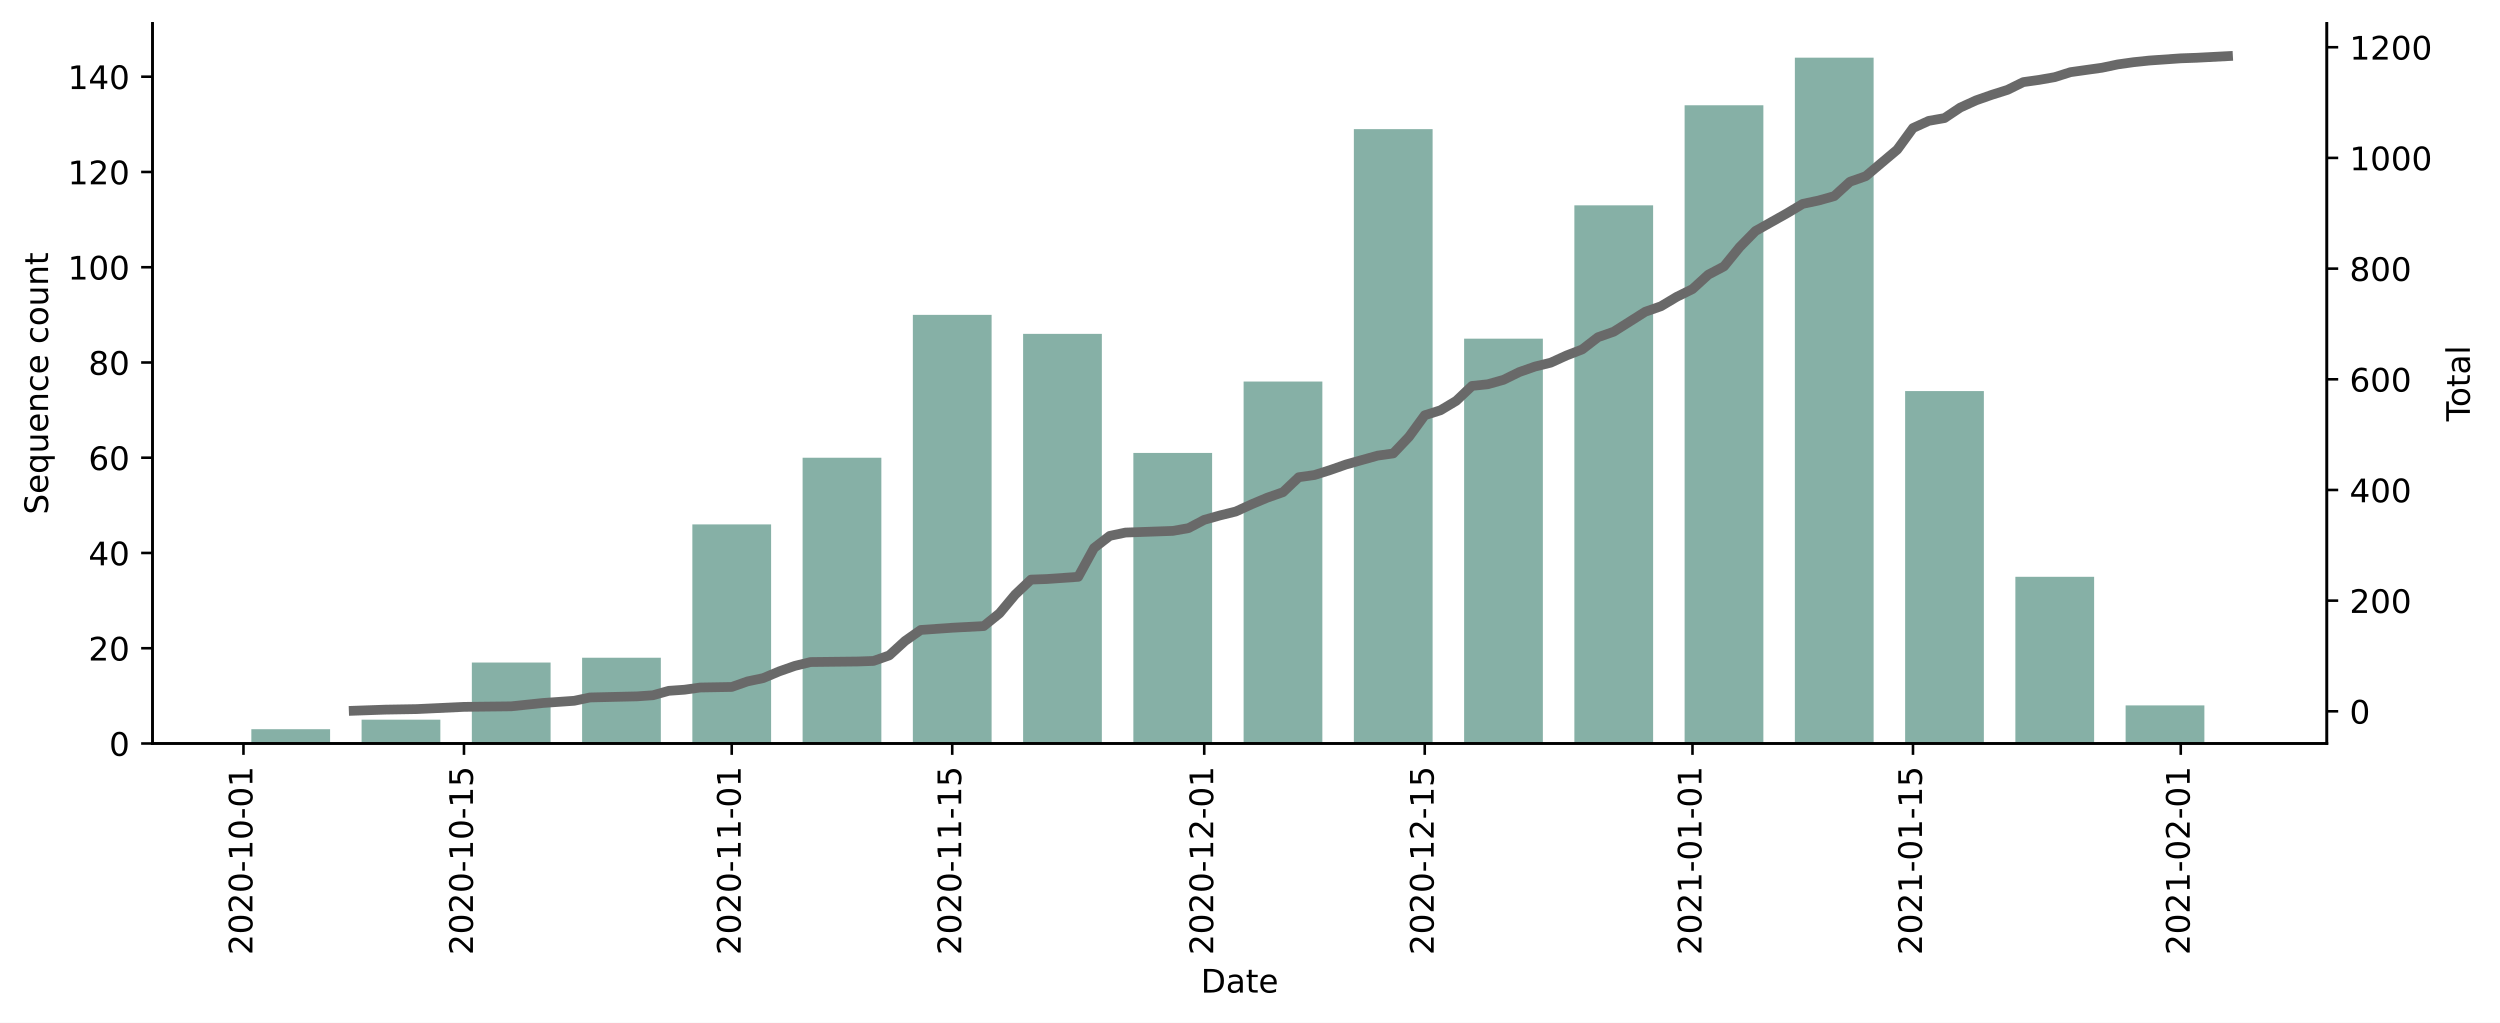
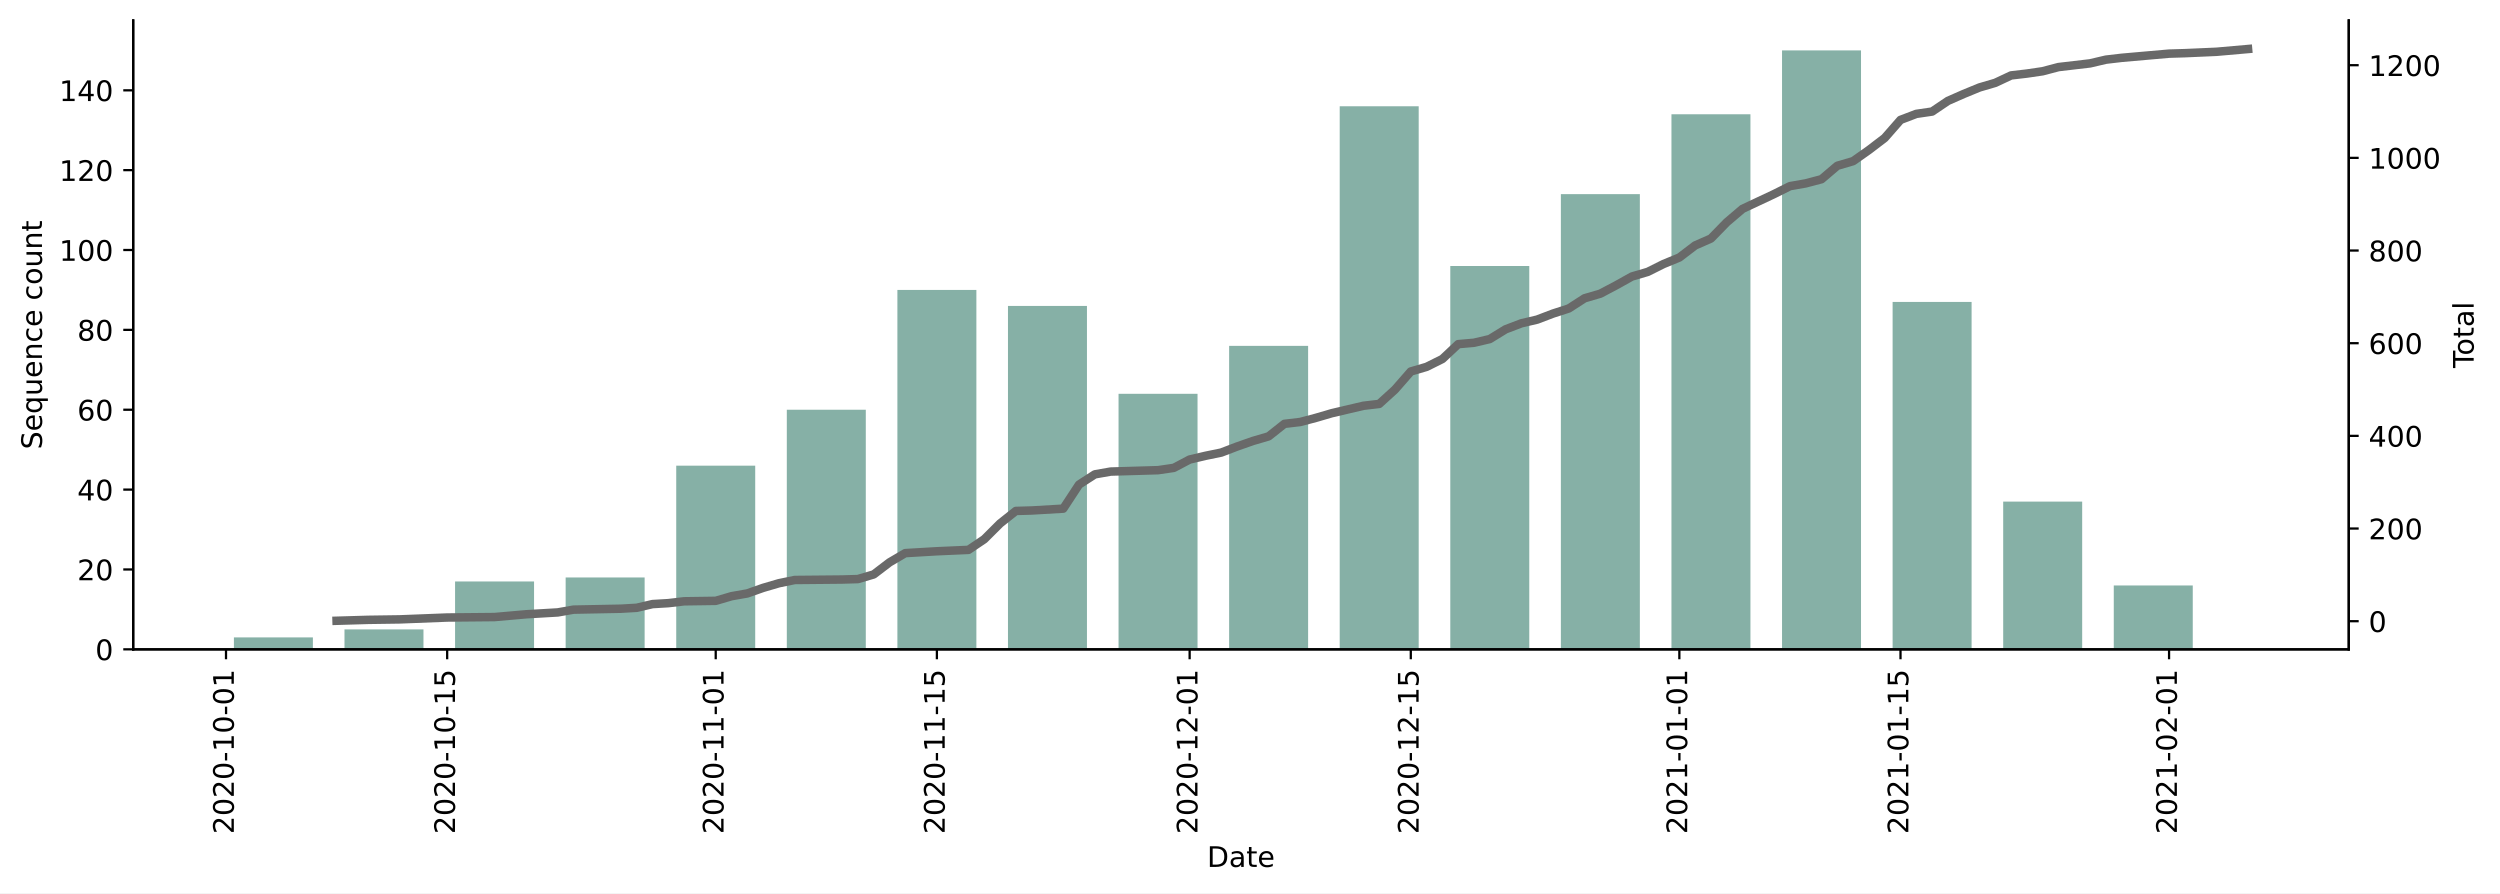
- <svg xmlns="http://www.w3.org/2000/svg" xmlns:xlink="http://www.w3.org/1999/xlink" height="314.954pt" version="1.1" viewBox="0 0 769.894 314.954" width="769.894pt">
+ <svg xmlns="http://www.w3.org/2000/svg" xmlns:xlink="http://www.w3.org/1999/xlink" height="314.954pt" version="1.1" viewBox="0 0 881.494 314.954" width="881.494pt">
  <defs>
    <style type="text/css">*{stroke-linecap:butt;stroke-linejoin:round;}</style>
  </defs>
  <g id="figure_1">
    <g id="patch_1">
-       <path d="M 0 314.954  L 769.894 314.954  L 769.894 0  L 0 0  z " style="fill:#ffffff;" />
+       <path d="M 0 314.954  L 881.494 314.954  L 881.494 0  L 0 0  z " style="fill:#ffffff;" />
    </g>
    <g id="axes_1">
      <g id="patch_2">
-         <path d="M 46.966 228.96  L 716.566 228.96  L 716.566 7.2  L 46.966 7.2  z " style="fill:#ffffff;" />
+         <path d="M 46.966 228.96  L 828.166 228.96  L 828.166 7.2  L 46.966 7.2  z " style="fill:#ffffff;" />
      </g>
      <g id="patch_3">
-         <path clip-path="url(#pab6509d84f)" d="M 77.402 228.96  L 101.654 228.96  L 101.654 224.56  L 77.402 224.56  z " style="fill:#86b0a6;" />
+         <path clip-path="url(#pa53feeaa2d)" d="M 82.475 228.96  L 110.325 228.96  L 110.325 224.736  L 82.475 224.736  z " style="fill:#86b0a6;" />
      </g>
      <g id="patch_4">
-         <path clip-path="url(#pab6509d84f)" d="M 111.355 228.96  L 135.607 228.96  L 135.607 221.627  L 111.355 221.627  z " style="fill:#86b0a6;" />
+         <path clip-path="url(#pa53feeaa2d)" d="M 121.465 228.96  L 149.315 228.96  L 149.315 221.92  L 121.465 221.92  z " style="fill:#86b0a6;" />
      </g>
      <g id="patch_5">
-         <path clip-path="url(#pab6509d84f)" d="M 145.308 228.96  L 169.56 228.96  L 169.56 204.027  L 145.308 204.027  z " style="fill:#86b0a6;" />
+         <path clip-path="url(#pa53feeaa2d)" d="M 160.455 228.96  L 188.306 228.96  L 188.306 205.024  L 160.455 205.024  z " style="fill:#86b0a6;" />
      </g>
      <g id="patch_6">
-         <path clip-path="url(#pab6509d84f)" d="M 179.261 228.96  L 203.513 228.96  L 203.513 202.56  L 179.261 202.56  z " style="fill:#86b0a6;" />
+         <path clip-path="url(#pa53feeaa2d)" d="M 199.446 228.96  L 227.296 228.96  L 227.296 203.616  L 199.446 203.616  z " style="fill:#86b0a6;" />
      </g>
      <g id="patch_7">
-         <path clip-path="url(#pab6509d84f)" d="M 213.214 228.96  L 237.466 228.96  L 237.466 161.493  L 213.214 161.493  z " style="fill:#86b0a6;" />
+         <path clip-path="url(#pa53feeaa2d)" d="M 238.436 228.96  L 266.286 228.96  L 266.286 164.192  L 238.436 164.192  z " style="fill:#86b0a6;" />
      </g>
      <g id="patch_8">
-         <path clip-path="url(#pab6509d84f)" d="M 247.167 228.96  L 271.419 228.96  L 271.419 140.96  L 247.167 140.96  z " style="fill:#86b0a6;" />
+         <path clip-path="url(#pa53feeaa2d)" d="M 277.427 228.96  L 305.277 228.96  L 305.277 144.48  L 277.427 144.48  z " style="fill:#86b0a6;" />
      </g>
      <g id="patch_9">
-         <path clip-path="url(#pab6509d84f)" d="M 281.119 228.96  L 305.372 228.96  L 305.372 96.96  L 281.119 96.96  z " style="fill:#86b0a6;" />
+         <path clip-path="url(#pa53feeaa2d)" d="M 316.417 228.96  L 344.267 228.96  L 344.267 102.24  L 316.417 102.24  z " style="fill:#86b0a6;" />
      </g>
      <g id="patch_10">
-         <path clip-path="url(#pab6509d84f)" d="M 315.072 228.96  L 339.324 228.96  L 339.324 102.827  L 315.072 102.827  z " style="fill:#86b0a6;" />
+         <path clip-path="url(#pa53feeaa2d)" d="M 355.407 228.96  L 383.258 228.96  L 383.258 107.872  L 355.407 107.872  z " style="fill:#86b0a6;" />
      </g>
      <g id="patch_11">
-         <path clip-path="url(#pab6509d84f)" d="M 349.025 228.96  L 373.277 228.96  L 373.277 139.493  L 349.025 139.493  z " style="fill:#86b0a6;" />
+         <path clip-path="url(#pa53feeaa2d)" d="M 394.398 228.96  L 422.248 228.96  L 422.248 138.848  L 394.398 138.848  z " style="fill:#86b0a6;" />
      </g>
      <g id="patch_12">
-         <path clip-path="url(#pab6509d84f)" d="M 382.978 228.96  L 407.23 228.96  L 407.23 117.493  L 382.978 117.493  z " style="fill:#86b0a6;" />
+         <path clip-path="url(#pa53feeaa2d)" d="M 433.388 228.96  L 461.238 228.96  L 461.238 121.952  L 433.388 121.952  z " style="fill:#86b0a6;" />
      </g>
      <g id="patch_13">
-         <path clip-path="url(#pab6509d84f)" d="M 416.931 228.96  L 441.183 228.96  L 441.183 39.76  L 416.931 39.76  z " style="fill:#86b0a6;" />
+         <path clip-path="url(#pa53feeaa2d)" d="M 472.378 228.96  L 500.229 228.96  L 500.229 37.472  L 472.378 37.472  z " style="fill:#86b0a6;" />
      </g>
      <g id="patch_14">
-         <path clip-path="url(#pab6509d84f)" d="M 450.884 228.96  L 475.136 228.96  L 475.136 104.293  L 450.884 104.293  z " style="fill:#86b0a6;" />
+         <path clip-path="url(#pa53feeaa2d)" d="M 511.369 228.96  L 539.219 228.96  L 539.219 93.792  L 511.369 93.792  z " style="fill:#86b0a6;" />
      </g>
      <g id="patch_15">
-         <path clip-path="url(#pab6509d84f)" d="M 484.837 228.96  L 509.089 228.96  L 509.089 63.227  L 484.837 63.227  z " style="fill:#86b0a6;" />
+         <path clip-path="url(#pa53feeaa2d)" d="M 550.359 228.96  L 578.209 228.96  L 578.209 68.448  L 550.359 68.448  z " style="fill:#86b0a6;" />
      </g>
      <g id="patch_16">
-         <path clip-path="url(#pab6509d84f)" d="M 518.79 228.96  L 543.042 228.96  L 543.042 32.427  L 518.79 32.427  z " style="fill:#86b0a6;" />
+         <path clip-path="url(#pa53feeaa2d)" d="M 589.35 228.96  L 617.2 228.96  L 617.2 40.288  L 589.35 40.288  z " style="fill:#86b0a6;" />
      </g>
      <g id="patch_17">
-         <path clip-path="url(#pab6509d84f)" d="M 552.743 228.96  L 576.995 228.96  L 576.995 17.76  L 552.743 17.76  z " style="fill:#86b0a6;" />
+         <path clip-path="url(#pa53feeaa2d)" d="M 628.34 228.96  L 656.19 228.96  L 656.19 17.76  L 628.34 17.76  z " style="fill:#86b0a6;" />
      </g>
      <g id="patch_18">
-         <path clip-path="url(#pab6509d84f)" d="M 586.696 228.96  L 610.948 228.96  L 610.948 120.427  L 586.696 120.427  z " style="fill:#86b0a6;" />
+         <path clip-path="url(#pa53feeaa2d)" d="M 667.33 228.96  L 695.181 228.96  L 695.181 106.464  L 667.33 106.464  z " style="fill:#86b0a6;" />
      </g>
      <g id="patch_19">
-         <path clip-path="url(#pab6509d84f)" d="M 620.649 228.96  L 644.901 228.96  L 644.901 177.627  L 620.649 177.627  z " style="fill:#86b0a6;" />
+         <path clip-path="url(#pa53feeaa2d)" d="M 706.321 228.96  L 734.171 228.96  L 734.171 176.864  L 706.321 176.864  z " style="fill:#86b0a6;" />
      </g>
      <g id="patch_20">
-         <path clip-path="url(#pab6509d84f)" d="M 654.602 228.96  L 678.854 228.96  L 678.854 217.227  L 654.602 217.227  z " style="fill:#86b0a6;" />
+         <path clip-path="url(#pa53feeaa2d)" d="M 745.311 228.96  L 773.161 228.96  L 773.161 206.432  L 745.311 206.432  z " style="fill:#86b0a6;" />
      </g>
      <g id="matplotlib.axis_1">
        <g id="xtick_1">
          <g id="line2d_1">
            <defs>
-               <path d="M 0 0  L 0 3.5  " id="mcac3e76695" style="stroke:#000000;stroke-width:0.8;" />
+               <path d="M 0 0  L 0 3.5  " id="m541856e613" style="stroke:#000000;stroke-width:0.8;" />
            </defs>
            <g>
-               <use style="stroke:#000000;stroke-width:0.8;" x="74.977" xlink:href="#mcac3e76695" y="228.96" />
+               <use style="stroke:#000000;stroke-width:0.8;" x="79.69" xlink:href="#m541856e613" y="228.96" />
            </g>
          </g>
          <g id="text_1">
-             <g transform="translate(77.73615 294.0756)rotate(-90)scale(0.1 -0.1)">
+             <g transform="translate(82.44906 294.0756)rotate(-90)scale(0.1 -0.1)">
              <defs>
                <path d="M 19.188 8.297  L 53.609 8.297  L 53.609 0  L 7.328 0  L 7.328 8.297  Q 12.938 14.109 22.625 23.891  Q 32.328 33.688 34.812 36.531  Q 39.547 41.844 41.422 45.531  Q 43.312 49.219 43.312 52.781  Q 43.312 58.594 39.234 62.25  Q 35.156 65.922 28.609 65.922  Q 23.969 65.922 18.812 64.312  Q 13.672 62.703 7.812 59.422  L 7.812 69.391  Q 13.766 71.781 18.938 73  Q 24.125 74.219 28.422 74.219  Q 39.75 74.219 46.484 68.547  Q 53.219 62.891 53.219 53.422  Q 53.219 48.922 51.531 44.891  Q 49.859 40.875 45.406 35.406  Q 44.188 33.984 37.641 27.219  Q 31.109 20.453 19.188 8.297  z " id="DejaVuSans-50" />
                <path d="M 31.781 66.406  Q 24.172 66.406 20.328 58.906  Q 16.5 51.422 16.5 36.375  Q 16.5 21.391 20.328 13.891  Q 24.172 6.391 31.781 6.391  Q 39.453 6.391 43.281 13.891  Q 47.125 21.391 47.125 36.375  Q 47.125 51.422 43.281 58.906  Q 39.453 66.406 31.781 66.406  z M 31.781 74.219  Q 44.047 74.219 50.516 64.516  Q 56.984 54.828 56.984 36.375  Q 56.984 17.969 50.516 8.266  Q 44.047 -1.422 31.781 -1.422  Q 19.531 -1.422 13.062 8.266  Q 6.594 17.969 6.594 36.375  Q 6.594 54.828 13.062 64.516  Q 19.531 74.219 31.781 74.219  z " id="DejaVuSans-48" />
                <path d="M 4.891 31.391  L 31.203 31.391  L 31.203 23.391  L 4.891 23.391  z " id="DejaVuSans-45" />
                <path d="M 12.406 8.297  L 28.516 8.297  L 28.516 63.922  L 10.984 60.406  L 10.984 69.391  L 28.422 72.906  L 38.281 72.906  L 38.281 8.297  L 54.391 8.297  L 54.391 0  L 12.406 0  z " id="DejaVuSans-49" />
              </defs>
              <use xlink:href="#DejaVuSans-50" />
              <use x="63.623" xlink:href="#DejaVuSans-48" />
              <use x="127.246" xlink:href="#DejaVuSans-50" />
              <use x="190.869" xlink:href="#DejaVuSans-48" />
              <use x="254.492" xlink:href="#DejaVuSans-45" />
              <use x="290.576" xlink:href="#DejaVuSans-49" />
              <use x="354.199" xlink:href="#DejaVuSans-48" />
              <use x="417.822" xlink:href="#DejaVuSans-45" />
              <use x="453.906" xlink:href="#DejaVuSans-48" />
              <use x="517.529" xlink:href="#DejaVuSans-49" />
            </g>
          </g>
        </g>
        <g id="xtick_2">
          <g id="line2d_2">
            <g>
-               <use style="stroke:#000000;stroke-width:0.8;" x="142.883" xlink:href="#mcac3e76695" y="228.96" />
+               <use style="stroke:#000000;stroke-width:0.8;" x="157.67" xlink:href="#m541856e613" y="228.96" />
            </g>
          </g>
          <g id="text_2">
-             <g transform="translate(145.642 294.0756)rotate(-90)scale(0.1 -0.1)">
+             <g transform="translate(160.4298 294.0756)rotate(-90)scale(0.1 -0.1)">
              <defs>
                <path d="M 10.797 72.906  L 49.516 72.906  L 49.516 64.594  L 19.828 64.594  L 19.828 46.734  Q 21.969 47.469 24.109 47.828  Q 26.266 48.188 28.422 48.188  Q 40.625 48.188 47.75 41.5  Q 54.891 34.812 54.891 23.391  Q 54.891 11.625 47.562 5.094  Q 40.234 -1.422 26.906 -1.422  Q 22.312 -1.422 17.547 -0.641  Q 12.797 0.141 7.719 1.703  L 7.719 11.625  Q 12.109 9.234 16.797 8.062  Q 21.484 6.891 26.703 6.891  Q 35.156 6.891 40.078 11.328  Q 45.016 15.766 45.016 23.391  Q 45.016 31 40.078 35.438  Q 35.156 39.891 26.703 39.891  Q 22.75 39.891 18.812 39.016  Q 14.891 38.141 10.797 36.281  z " id="DejaVuSans-53" />
              </defs>
              <use xlink:href="#DejaVuSans-50" />
              <use x="63.623" xlink:href="#DejaVuSans-48" />
              <use x="127.246" xlink:href="#DejaVuSans-50" />
              <use x="190.869" xlink:href="#DejaVuSans-48" />
              <use x="254.492" xlink:href="#DejaVuSans-45" />
              <use x="290.576" xlink:href="#DejaVuSans-49" />
              <use x="354.199" xlink:href="#DejaVuSans-48" />
              <use x="417.822" xlink:href="#DejaVuSans-45" />
              <use x="453.906" xlink:href="#DejaVuSans-49" />
              <use x="517.529" xlink:href="#DejaVuSans-53" />
            </g>
          </g>
        </g>
        <g id="xtick_3">
          <g id="line2d_3">
            <g>
-               <use style="stroke:#000000;stroke-width:0.8;" x="225.34" xlink:href="#mcac3e76695" y="228.96" />
+               <use style="stroke:#000000;stroke-width:0.8;" x="252.361" xlink:href="#m541856e613" y="228.96" />
            </g>
          </g>
          <g id="text_3">
-             <g transform="translate(228.0991 294.0756)rotate(-90)scale(0.1 -0.1)">
+             <g transform="translate(255.1207 294.0756)rotate(-90)scale(0.1 -0.1)">
              <use xlink:href="#DejaVuSans-50" />
              <use x="63.623" xlink:href="#DejaVuSans-48" />
              <use x="127.246" xlink:href="#DejaVuSans-50" />
              <use x="190.869" xlink:href="#DejaVuSans-48" />
              <use x="254.492" xlink:href="#DejaVuSans-45" />
              <use x="290.576" xlink:href="#DejaVuSans-49" />
              <use x="354.199" xlink:href="#DejaVuSans-49" />
              <use x="417.822" xlink:href="#DejaVuSans-45" />
              <use x="453.906" xlink:href="#DejaVuSans-48" />
              <use x="517.529" xlink:href="#DejaVuSans-49" />
            </g>
          </g>
        </g>
        <g id="xtick_4">
          <g id="line2d_4">
            <g>
-               <use style="stroke:#000000;stroke-width:0.8;" x="293.246" xlink:href="#mcac3e76695" y="228.96" />
+               <use style="stroke:#000000;stroke-width:0.8;" x="330.342" xlink:href="#m541856e613" y="228.96" />
            </g>
          </g>
          <g id="text_4">
-             <g transform="translate(296.0049 294.0756)rotate(-90)scale(0.1 -0.1)">
+             <g transform="translate(333.1015 294.0756)rotate(-90)scale(0.1 -0.1)">
              <use xlink:href="#DejaVuSans-50" />
              <use x="63.623" xlink:href="#DejaVuSans-48" />
              <use x="127.246" xlink:href="#DejaVuSans-50" />
              <use x="190.869" xlink:href="#DejaVuSans-48" />
              <use x="254.492" xlink:href="#DejaVuSans-45" />
              <use x="290.576" xlink:href="#DejaVuSans-49" />
              <use x="354.199" xlink:href="#DejaVuSans-49" />
              <use x="417.822" xlink:href="#DejaVuSans-45" />
              <use x="453.906" xlink:href="#DejaVuSans-49" />
              <use x="517.529" xlink:href="#DejaVuSans-53" />
            </g>
          </g>
        </g>
        <g id="xtick_5">
          <g id="line2d_5">
            <g>
-               <use style="stroke:#000000;stroke-width:0.8;" x="370.852" xlink:href="#mcac3e76695" y="228.96" />
+               <use style="stroke:#000000;stroke-width:0.8;" x="419.463" xlink:href="#m541856e613" y="228.96" />
            </g>
          </g>
          <g id="text_5">
-             <g transform="translate(373.6116 294.0756)rotate(-90)scale(0.1 -0.1)">
+             <g transform="translate(422.2223 294.0756)rotate(-90)scale(0.1 -0.1)">
              <use xlink:href="#DejaVuSans-50" />
              <use x="63.623" xlink:href="#DejaVuSans-48" />
              <use x="127.246" xlink:href="#DejaVuSans-50" />
              <use x="190.869" xlink:href="#DejaVuSans-48" />
              <use x="254.492" xlink:href="#DejaVuSans-45" />
              <use x="290.576" xlink:href="#DejaVuSans-49" />
              <use x="354.199" xlink:href="#DejaVuSans-50" />
              <use x="417.822" xlink:href="#DejaVuSans-45" />
              <use x="453.906" xlink:href="#DejaVuSans-48" />
              <use x="517.529" xlink:href="#DejaVuSans-49" />
            </g>
          </g>
        </g>
        <g id="xtick_6">
          <g id="line2d_6">
            <g>
-               <use style="stroke:#000000;stroke-width:0.8;" x="438.758" xlink:href="#mcac3e76695" y="228.96" />
+               <use style="stroke:#000000;stroke-width:0.8;" x="497.444" xlink:href="#m541856e613" y="228.96" />
            </g>
          </g>
          <g id="text_6">
-             <g transform="translate(441.5174 294.0756)rotate(-90)scale(0.1 -0.1)">
+             <g transform="translate(500.2031 294.0756)rotate(-90)scale(0.1 -0.1)">
              <use xlink:href="#DejaVuSans-50" />
              <use x="63.623" xlink:href="#DejaVuSans-48" />
              <use x="127.246" xlink:href="#DejaVuSans-50" />
              <use x="190.869" xlink:href="#DejaVuSans-48" />
              <use x="254.492" xlink:href="#DejaVuSans-45" />
              <use x="290.576" xlink:href="#DejaVuSans-49" />
              <use x="354.199" xlink:href="#DejaVuSans-50" />
              <use x="417.822" xlink:href="#DejaVuSans-45" />
              <use x="453.906" xlink:href="#DejaVuSans-49" />
              <use x="517.529" xlink:href="#DejaVuSans-53" />
            </g>
          </g>
        </g>
        <g id="xtick_7">
          <g id="line2d_7">
            <g>
-               <use style="stroke:#000000;stroke-width:0.8;" x="521.215" xlink:href="#mcac3e76695" y="228.96" />
+               <use style="stroke:#000000;stroke-width:0.8;" x="592.135" xlink:href="#m541856e613" y="228.96" />
            </g>
          </g>
          <g id="text_7">
-             <g transform="translate(523.9745 294.0756)rotate(-90)scale(0.1 -0.1)">
+             <g transform="translate(594.894 294.0756)rotate(-90)scale(0.1 -0.1)">
              <use xlink:href="#DejaVuSans-50" />
              <use x="63.623" xlink:href="#DejaVuSans-48" />
              <use x="127.246" xlink:href="#DejaVuSans-50" />
              <use x="190.869" xlink:href="#DejaVuSans-49" />
              <use x="254.492" xlink:href="#DejaVuSans-45" />
              <use x="290.576" xlink:href="#DejaVuSans-48" />
              <use x="354.199" xlink:href="#DejaVuSans-49" />
              <use x="417.822" xlink:href="#DejaVuSans-45" />
              <use x="453.906" xlink:href="#DejaVuSans-48" />
              <use x="517.529" xlink:href="#DejaVuSans-49" />
            </g>
          </g>
        </g>
        <g id="xtick_8">
          <g id="line2d_8">
            <g>
-               <use style="stroke:#000000;stroke-width:0.8;" x="589.121" xlink:href="#mcac3e76695" y="228.96" />
+               <use style="stroke:#000000;stroke-width:0.8;" x="670.115" xlink:href="#m541856e613" y="228.96" />
            </g>
          </g>
          <g id="text_8">
-             <g transform="translate(591.8803 294.0756)rotate(-90)scale(0.1 -0.1)">
+             <g transform="translate(672.8747 294.0756)rotate(-90)scale(0.1 -0.1)">
              <use xlink:href="#DejaVuSans-50" />
              <use x="63.623" xlink:href="#DejaVuSans-48" />
              <use x="127.246" xlink:href="#DejaVuSans-50" />
              <use x="190.869" xlink:href="#DejaVuSans-49" />
              <use x="254.492" xlink:href="#DejaVuSans-45" />
              <use x="290.576" xlink:href="#DejaVuSans-48" />
              <use x="354.199" xlink:href="#DejaVuSans-49" />
              <use x="417.822" xlink:href="#DejaVuSans-45" />
              <use x="453.906" xlink:href="#DejaVuSans-49" />
              <use x="517.529" xlink:href="#DejaVuSans-53" />
            </g>
          </g>
        </g>
        <g id="xtick_9">
          <g id="line2d_9">
            <g>
-               <use style="stroke:#000000;stroke-width:0.8;" x="671.578" xlink:href="#mcac3e76695" y="228.96" />
+               <use style="stroke:#000000;stroke-width:0.8;" x="764.806" xlink:href="#m541856e613" y="228.96" />
            </g>
          </g>
          <g id="text_9">
-             <g transform="translate(674.3374 294.0756)rotate(-90)scale(0.1 -0.1)">
+             <g transform="translate(767.5656 294.0756)rotate(-90)scale(0.1 -0.1)">
              <use xlink:href="#DejaVuSans-50" />
              <use x="63.623" xlink:href="#DejaVuSans-48" />
              <use x="127.246" xlink:href="#DejaVuSans-50" />
              <use x="190.869" xlink:href="#DejaVuSans-49" />
              <use x="254.492" xlink:href="#DejaVuSans-45" />
              <use x="290.576" xlink:href="#DejaVuSans-48" />
              <use x="354.199" xlink:href="#DejaVuSans-50" />
              <use x="417.822" xlink:href="#DejaVuSans-45" />
              <use x="453.906" xlink:href="#DejaVuSans-48" />
              <use x="517.529" xlink:href="#DejaVuSans-49" />
            </g>
          </g>
        </g>
        <g id="text_10">
-           <g transform="translate(369.8148 305.6741)scale(0.1 -0.1)">
+           <g transform="translate(425.6148 305.6741)scale(0.1 -0.1)">
            <defs>
              <path d="M 19.672 64.797  L 19.672 8.109  L 31.594 8.109  Q 46.688 8.109 53.688 14.938  Q 60.688 21.781 60.688 36.531  Q 60.688 51.172 53.688 57.984  Q 46.688 64.797 31.594 64.797  z M 9.812 72.906  L 30.078 72.906  Q 51.266 72.906 61.172 64.094  Q 71.094 55.281 71.094 36.531  Q 71.094 17.672 61.125 8.828  Q 51.172 0 30.078 0  L 9.812 0  z " id="DejaVuSans-68" />
              <path d="M 34.281 27.484  Q 23.391 27.484 19.188 25  Q 14.984 22.516 14.984 16.5  Q 14.984 11.719 18.141 8.906  Q 21.297 6.109 26.703 6.109  Q 34.188 6.109 38.703 11.406  Q 43.219 16.703 43.219 25.484  L 43.219 27.484  z M 52.203 31.203  L 52.203 0  L 43.219 0  L 43.219 8.297  Q 40.141 3.328 35.547 0.953  Q 30.953 -1.422 24.312 -1.422  Q 15.922 -1.422 10.953 3.297  Q 6 8.016 6 15.922  Q 6 25.141 12.172 29.828  Q 18.359 34.516 30.609 34.516  L 43.219 34.516  L 43.219 35.406  Q 43.219 41.609 39.141 45  Q 35.062 48.391 27.688 48.391  Q 23 48.391 18.547 47.266  Q 14.109 46.141 10.016 43.891  L 10.016 52.203  Q 14.938 54.109 19.578 55.047  Q 24.219 56 28.609 56  Q 40.484 56 46.344 49.844  Q 52.203 43.703 52.203 31.203  z " id="DejaVuSans-97" />
              <path d="M 18.312 70.219  L 18.312 54.688  L 36.812 54.688  L 36.812 47.703  L 18.312 47.703  L 18.312 18.016  Q 18.312 11.328 20.141 9.422  Q 21.969 7.516 27.594 7.516  L 36.812 7.516  L 36.812 0  L 27.594 0  Q 17.188 0 13.234 3.875  Q 9.281 7.766 9.281 18.016  L 9.281 47.703  L 2.688 47.703  L 2.688 54.688  L 9.281 54.688  L 9.281 70.219  z " id="DejaVuSans-116" />
              <path d="M 56.203 29.594  L 56.203 25.203  L 14.891 25.203  Q 15.484 15.922 20.484 11.062  Q 25.484 6.203 34.422 6.203  Q 39.594 6.203 44.453 7.469  Q 49.312 8.734 54.109 11.281  L 54.109 2.781  Q 49.266 0.734 44.188 -0.344  Q 39.109 -1.422 33.891 -1.422  Q 20.797 -1.422 13.156 6.188  Q 5.516 13.812 5.516 26.812  Q 5.516 40.234 12.766 48.109  Q 20.016 56 32.328 56  Q 43.359 56 49.781 48.891  Q 56.203 41.797 56.203 29.594  z M 47.219 32.234  Q 47.125 39.594 43.094 43.984  Q 39.062 48.391 32.422 48.391  Q 24.906 48.391 20.391 44.141  Q 15.875 39.891 15.188 32.172  z " id="DejaVuSans-101" />
            </defs>
            <use xlink:href="#DejaVuSans-68" />
            <use x="77.002" xlink:href="#DejaVuSans-97" />
            <use x="138.281" xlink:href="#DejaVuSans-116" />
            <use x="177.49" xlink:href="#DejaVuSans-101" />
          </g>
        </g>
      </g>
      <g id="matplotlib.axis_2">
        <g id="ytick_1">
          <g id="line2d_10">
            <defs>
-               <path d="M 0 0  L -3.5 0  " id="md849b531fd" style="stroke:#000000;stroke-width:0.8;" />
+               <path d="M 0 0  L -3.5 0  " id="mb22a512acc" style="stroke:#000000;stroke-width:0.8;" />
            </defs>
            <g>
-               <use style="stroke:#000000;stroke-width:0.8;" x="46.966" xlink:href="#md849b531fd" y="228.96" />
+               <use style="stroke:#000000;stroke-width:0.8;" x="46.966" xlink:href="#mb22a512acc" y="228.96" />
            </g>
          </g>
          <g id="text_11">
            <g transform="translate(33.60312 232.7592)scale(0.1 -0.1)">
              <use xlink:href="#DejaVuSans-48" />
            </g>
          </g>
        </g>
        <g id="ytick_2">
          <g id="line2d_11">
            <g>
-               <use style="stroke:#000000;stroke-width:0.8;" x="46.966" xlink:href="#md849b531fd" y="199.627" />
+               <use style="stroke:#000000;stroke-width:0.8;" x="46.966" xlink:href="#mb22a512acc" y="200.8" />
            </g>
          </g>
          <g id="text_12">
-             <g transform="translate(27.24063 203.4259)scale(0.1 -0.1)">
+             <g transform="translate(27.24063 204.5992)scale(0.1 -0.1)">
              <use xlink:href="#DejaVuSans-50" />
              <use x="63.623" xlink:href="#DejaVuSans-48" />
            </g>
          </g>
        </g>
        <g id="ytick_3">
          <g id="line2d_12">
            <g>
-               <use style="stroke:#000000;stroke-width:0.8;" x="46.966" xlink:href="#md849b531fd" y="170.293" />
+               <use style="stroke:#000000;stroke-width:0.8;" x="46.966" xlink:href="#mb22a512acc" y="172.64" />
            </g>
          </g>
          <g id="text_13">
-             <g transform="translate(27.24063 174.0926)scale(0.1 -0.1)">
+             <g transform="translate(27.24063 176.4392)scale(0.1 -0.1)">
              <defs>
                <path d="M 37.797 64.312  L 12.891 25.391  L 37.797 25.391  z M 35.203 72.906  L 47.609 72.906  L 47.609 25.391  L 58.016 25.391  L 58.016 17.188  L 47.609 17.188  L 47.609 0  L 37.797 0  L 37.797 17.188  L 4.891 17.188  L 4.891 26.703  z " id="DejaVuSans-52" />
              </defs>
              <use xlink:href="#DejaVuSans-52" />
              <use x="63.623" xlink:href="#DejaVuSans-48" />
            </g>
          </g>
        </g>
        <g id="ytick_4">
          <g id="line2d_13">
            <g>
-               <use style="stroke:#000000;stroke-width:0.8;" x="46.966" xlink:href="#md849b531fd" y="140.96" />
+               <use style="stroke:#000000;stroke-width:0.8;" x="46.966" xlink:href="#mb22a512acc" y="144.48" />
            </g>
          </g>
          <g id="text_14">
-             <g transform="translate(27.24063 144.7592)scale(0.1 -0.1)">
+             <g transform="translate(27.24063 148.2792)scale(0.1 -0.1)">
              <defs>
                <path d="M 33.016 40.375  Q 26.375 40.375 22.484 35.828  Q 18.609 31.297 18.609 23.391  Q 18.609 15.531 22.484 10.953  Q 26.375 6.391 33.016 6.391  Q 39.656 6.391 43.531 10.953  Q 47.406 15.531 47.406 23.391  Q 47.406 31.297 43.531 35.828  Q 39.656 40.375 33.016 40.375  z M 52.594 71.297  L 52.594 62.312  Q 48.875 64.062 45.094 64.984  Q 41.312 65.922 37.594 65.922  Q 27.828 65.922 22.672 59.328  Q 17.531 52.734 16.797 39.406  Q 19.672 43.656 24.016 45.922  Q 28.375 48.188 33.594 48.188  Q 44.578 48.188 50.953 41.516  Q 57.328 34.859 57.328 23.391  Q 57.328 12.156 50.688 5.359  Q 44.047 -1.422 33.016 -1.422  Q 20.359 -1.422 13.672 8.266  Q 6.984 17.969 6.984 36.375  Q 6.984 53.656 15.188 63.938  Q 23.391 74.219 37.203 74.219  Q 40.922 74.219 44.703 73.484  Q 48.484 72.75 52.594 71.297  z " id="DejaVuSans-54" />
              </defs>
              <use xlink:href="#DejaVuSans-54" />
              <use x="63.623" xlink:href="#DejaVuSans-48" />
            </g>
          </g>
        </g>
        <g id="ytick_5">
          <g id="line2d_14">
            <g>
-               <use style="stroke:#000000;stroke-width:0.8;" x="46.966" xlink:href="#md849b531fd" y="111.627" />
+               <use style="stroke:#000000;stroke-width:0.8;" x="46.966" xlink:href="#mb22a512acc" y="116.32" />
            </g>
          </g>
          <g id="text_15">
-             <g transform="translate(27.24063 115.4259)scale(0.1 -0.1)">
+             <g transform="translate(27.24063 120.1192)scale(0.1 -0.1)">
              <defs>
                <path d="M 31.781 34.625  Q 24.75 34.625 20.719 30.859  Q 16.703 27.094 16.703 20.516  Q 16.703 13.922 20.719 10.156  Q 24.75 6.391 31.781 6.391  Q 38.812 6.391 42.859 10.172  Q 46.922 13.969 46.922 20.516  Q 46.922 27.094 42.891 30.859  Q 38.875 34.625 31.781 34.625  z M 21.922 38.812  Q 15.578 40.375 12.031 44.719  Q 8.5 49.078 8.5 55.328  Q 8.5 64.062 14.719 69.141  Q 20.953 74.219 31.781 74.219  Q 42.672 74.219 48.875 69.141  Q 55.078 64.062 55.078 55.328  Q 55.078 49.078 51.531 44.719  Q 48 40.375 41.703 38.812  Q 48.828 37.156 52.797 32.312  Q 56.781 27.484 56.781 20.516  Q 56.781 9.906 50.312 4.234  Q 43.844 -1.422 31.781 -1.422  Q 19.734 -1.422 13.25 4.234  Q 6.781 9.906 6.781 20.516  Q 6.781 27.484 10.781 32.312  Q 14.797 37.156 21.922 38.812  z M 18.312 54.391  Q 18.312 48.734 21.844 45.562  Q 25.391 42.391 31.781 42.391  Q 38.141 42.391 41.719 45.562  Q 45.312 48.734 45.312 54.391  Q 45.312 60.062 41.719 63.234  Q 38.141 66.406 31.781 66.406  Q 25.391 66.406 21.844 63.234  Q 18.312 60.062 18.312 54.391  z " id="DejaVuSans-56" />
              </defs>
              <use xlink:href="#DejaVuSans-56" />
              <use x="63.623" xlink:href="#DejaVuSans-48" />
            </g>
          </g>
        </g>
        <g id="ytick_6">
          <g id="line2d_15">
            <g>
-               <use style="stroke:#000000;stroke-width:0.8;" x="46.966" xlink:href="#md849b531fd" y="82.293" />
+               <use style="stroke:#000000;stroke-width:0.8;" x="46.966" xlink:href="#mb22a512acc" y="88.16" />
            </g>
          </g>
          <g id="text_16">
-             <g transform="translate(20.87813 86.09255)scale(0.1 -0.1)">
+             <g transform="translate(20.87813 91.95922)scale(0.1 -0.1)">
              <use xlink:href="#DejaVuSans-49" />
              <use x="63.623" xlink:href="#DejaVuSans-48" />
              <use x="127.246" xlink:href="#DejaVuSans-48" />
            </g>
          </g>
        </g>
        <g id="ytick_7">
          <g id="line2d_16">
            <g>
-               <use style="stroke:#000000;stroke-width:0.8;" x="46.966" xlink:href="#md849b531fd" y="52.96" />
+               <use style="stroke:#000000;stroke-width:0.8;" x="46.966" xlink:href="#mb22a512acc" y="60" />
            </g>
          </g>
          <g id="text_17">
-             <g transform="translate(20.87813 56.75922)scale(0.1 -0.1)">
+             <g transform="translate(20.87813 63.79922)scale(0.1 -0.1)">
              <use xlink:href="#DejaVuSans-49" />
              <use x="63.623" xlink:href="#DejaVuSans-50" />
              <use x="127.246" xlink:href="#DejaVuSans-48" />
            </g>
          </g>
        </g>
        <g id="ytick_8">
          <g id="line2d_17">
            <g>
-               <use style="stroke:#000000;stroke-width:0.8;" x="46.966" xlink:href="#md849b531fd" y="23.627" />
+               <use style="stroke:#000000;stroke-width:0.8;" x="46.966" xlink:href="#mb22a512acc" y="31.84" />
            </g>
          </g>
          <g id="text_18">
-             <g transform="translate(20.87813 27.42589)scale(0.1 -0.1)">
+             <g transform="translate(20.87813 35.63922)scale(0.1 -0.1)">
              <use xlink:href="#DejaVuSans-49" />
              <use x="63.623" xlink:href="#DejaVuSans-52" />
              <use x="127.246" xlink:href="#DejaVuSans-48" />
            </g>
          </g>
        </g>
        <g id="text_19">
          <g transform="translate(14.79844 158.4402)rotate(-90)scale(0.1 -0.1)">
            <defs>
              <path d="M 53.516 70.516  L 53.516 60.891  Q 47.906 63.578 42.922 64.891  Q 37.938 66.219 33.297 66.219  Q 25.25 66.219 20.875 63.094  Q 16.5 59.969 16.5 54.203  Q 16.5 49.359 19.406 46.891  Q 22.312 44.438 30.422 42.922  L 36.375 41.703  Q 47.406 39.594 52.656 34.297  Q 57.906 29 57.906 20.125  Q 57.906 9.516 50.797 4.047  Q 43.703 -1.422 29.984 -1.422  Q 24.812 -1.422 18.969 -0.25  Q 13.141 0.922 6.891 3.219  L 6.891 13.375  Q 12.891 10.016 18.656 8.297  Q 24.422 6.594 29.984 6.594  Q 38.422 6.594 43.016 9.906  Q 47.609 13.234 47.609 19.391  Q 47.609 24.75 44.312 27.781  Q 41.016 30.812 33.5 32.328  L 27.484 33.5  Q 16.453 35.688 11.516 40.375  Q 6.594 45.062 6.594 53.422  Q 6.594 63.094 13.406 68.656  Q 20.219 74.219 32.172 74.219  Q 37.312 74.219 42.625 73.281  Q 47.953 72.359 53.516 70.516  z " id="DejaVuSans-83" />
              <path d="M 14.797 27.297  Q 14.797 17.391 18.875 11.75  Q 22.953 6.109 30.078 6.109  Q 37.203 6.109 41.297 11.75  Q 45.406 17.391 45.406 27.297  Q 45.406 37.203 41.297 42.844  Q 37.203 48.484 30.078 48.484  Q 22.953 48.484 18.875 42.844  Q 14.797 37.203 14.797 27.297  z M 45.406 8.203  Q 42.578 3.328 38.25 0.953  Q 33.938 -1.422 27.875 -1.422  Q 17.969 -1.422 11.734 6.484  Q 5.516 14.406 5.516 27.297  Q 5.516 40.188 11.734 48.094  Q 17.969 56 27.875 56  Q 33.938 56 38.25 53.625  Q 42.578 51.266 45.406 46.391  L 45.406 54.688  L 54.391 54.688  L 54.391 -20.797  L 45.406 -20.797  z " id="DejaVuSans-113" />
              <path d="M 8.5 21.578  L 8.5 54.688  L 17.484 54.688  L 17.484 21.922  Q 17.484 14.156 20.5 10.266  Q 23.531 6.391 29.594 6.391  Q 36.859 6.391 41.078 11.031  Q 45.312 15.672 45.312 23.688  L 45.312 54.688  L 54.297 54.688  L 54.297 0  L 45.312 0  L 45.312 8.406  Q 42.047 3.422 37.719 1  Q 33.406 -1.422 27.688 -1.422  Q 18.266 -1.422 13.375 4.438  Q 8.5 10.297 8.5 21.578  z M 31.109 56  z " id="DejaVuSans-117" />
              <path d="M 54.891 33.016  L 54.891 0  L 45.906 0  L 45.906 32.719  Q 45.906 40.484 42.875 44.328  Q 39.844 48.188 33.797 48.188  Q 26.516 48.188 22.312 43.547  Q 18.109 38.922 18.109 30.906  L 18.109 0  L 9.078 0  L 9.078 54.688  L 18.109 54.688  L 18.109 46.188  Q 21.344 51.125 25.703 53.562  Q 30.078 56 35.797 56  Q 45.219 56 50.047 50.172  Q 54.891 44.344 54.891 33.016  z " id="DejaVuSans-110" />
              <path d="M 48.781 52.594  L 48.781 44.188  Q 44.969 46.297 41.141 47.344  Q 37.312 48.391 33.406 48.391  Q 24.656 48.391 19.812 42.844  Q 14.984 37.312 14.984 27.297  Q 14.984 17.281 19.812 11.734  Q 24.656 6.203 33.406 6.203  Q 37.312 6.203 41.141 7.25  Q 44.969 8.297 48.781 10.406  L 48.781 2.094  Q 45.016 0.344 40.984 -0.531  Q 36.969 -1.422 32.422 -1.422  Q 20.062 -1.422 12.781 6.344  Q 5.516 14.109 5.516 27.297  Q 5.516 40.672 12.859 48.328  Q 20.219 56 33.016 56  Q 37.156 56 41.109 55.141  Q 45.062 54.297 48.781 52.594  z " id="DejaVuSans-99" />
              <path id="DejaVuSans-32" />
              <path d="M 30.609 48.391  Q 23.391 48.391 19.188 42.75  Q 14.984 37.109 14.984 27.297  Q 14.984 17.484 19.156 11.844  Q 23.344 6.203 30.609 6.203  Q 37.797 6.203 41.984 11.859  Q 46.188 17.531 46.188 27.297  Q 46.188 37.016 41.984 42.703  Q 37.797 48.391 30.609 48.391  z M 30.609 56  Q 42.328 56 49.016 48.375  Q 55.719 40.766 55.719 27.297  Q 55.719 13.875 49.016 6.219  Q 42.328 -1.422 30.609 -1.422  Q 18.844 -1.422 12.172 6.219  Q 5.516 13.875 5.516 27.297  Q 5.516 40.766 12.172 48.375  Q 18.844 56 30.609 56  z " id="DejaVuSans-111" />
            </defs>
            <use xlink:href="#DejaVuSans-83" />
            <use x="63.477" xlink:href="#DejaVuSans-101" />
            <use x="125" xlink:href="#DejaVuSans-113" />
            <use x="188.477" xlink:href="#DejaVuSans-117" />
            <use x="251.855" xlink:href="#DejaVuSans-101" />
            <use x="313.379" xlink:href="#DejaVuSans-110" />
            <use x="376.758" xlink:href="#DejaVuSans-99" />
            <use x="431.738" xlink:href="#DejaVuSans-101" />
            <use x="493.262" xlink:href="#DejaVuSans-32" />
            <use x="525.049" xlink:href="#DejaVuSans-99" />
            <use x="580.029" xlink:href="#DejaVuSans-111" />
            <use x="641.211" xlink:href="#DejaVuSans-117" />
            <use x="704.59" xlink:href="#DejaVuSans-110" />
            <use x="767.969" xlink:href="#DejaVuSans-116" />
          </g>
        </g>
      </g>
      <g id="patch_21">
        <path d="M 46.966 228.96  L 46.966 7.2  " style="fill:none;stroke:#000000;stroke-linecap:square;stroke-linejoin:miter;stroke-width:0.8;" />
      </g>
      <g id="patch_22">
-         <path d="M 716.566 228.96  L 716.566 7.2  " style="fill:none;stroke:#000000;stroke-linecap:square;stroke-linejoin:miter;stroke-width:0.8;" />
+         <path d="M 828.166 228.96  L 828.166 7.2  " style="fill:none;stroke:#000000;stroke-linecap:square;stroke-linejoin:miter;stroke-width:0.8;" />
      </g>
      <g id="patch_23">
-         <path d="M 46.966 228.96  L 716.566 228.96  " style="fill:none;stroke:#000000;stroke-linecap:square;stroke-linejoin:miter;stroke-width:0.8;" />
+         <path d="M 46.966 228.96  L 828.166 228.96  " style="fill:none;stroke:#000000;stroke-linecap:square;stroke-linejoin:miter;stroke-width:0.8;" />
      </g>
    </g>
    <g id="axes_2">
      <g id="matplotlib.axis_3">
        <g id="ytick_9">
          <g id="line2d_18">
            <defs>
-               <path d="M 0 0  L 3.5 0  " id="mda72570e1e" style="stroke:#000000;stroke-width:0.8;" />
+               <path d="M 0 0  L 3.5 0  " id="mb81d7c4ab5" style="stroke:#000000;stroke-width:0.8;" />
            </defs>
            <g>
-               <use style="stroke:#000000;stroke-width:0.8;" x="716.566" xlink:href="#mda72570e1e" y="219.05" />
+               <use style="stroke:#000000;stroke-width:0.8;" x="828.166" xlink:href="#mb81d7c4ab5" y="219.043" />
            </g>
          </g>
          <g id="text_20">
-             <g transform="translate(723.5656 222.8496)scale(0.1 -0.1)">
+             <g transform="translate(835.1656 222.8426)scale(0.1 -0.1)">
              <use xlink:href="#DejaVuSans-48" />
            </g>
          </g>
        </g>
        <g id="ytick_10">
          <g id="line2d_19">
            <g>
-               <use style="stroke:#000000;stroke-width:0.8;" x="716.566" xlink:href="#mda72570e1e" y="184.968" />
+               <use style="stroke:#000000;stroke-width:0.8;" x="828.166" xlink:href="#mb81d7c4ab5" y="186.369" />
            </g>
          </g>
          <g id="text_21">
-             <g transform="translate(723.5656 188.7668)scale(0.1 -0.1)">
+             <g transform="translate(835.1656 190.1684)scale(0.1 -0.1)">
              <use xlink:href="#DejaVuSans-50" />
              <use x="63.623" xlink:href="#DejaVuSans-48" />
              <use x="127.246" xlink:href="#DejaVuSans-48" />
            </g>
          </g>
        </g>
        <g id="ytick_11">
          <g id="line2d_20">
            <g>
-               <use style="stroke:#000000;stroke-width:0.8;" x="716.566" xlink:href="#mda72570e1e" y="150.885" />
+               <use style="stroke:#000000;stroke-width:0.8;" x="828.166" xlink:href="#mb81d7c4ab5" y="153.695" />
            </g>
          </g>
          <g id="text_22">
-             <g transform="translate(723.5656 154.684)scale(0.1 -0.1)">
+             <g transform="translate(835.1656 157.4941)scale(0.1 -0.1)">
              <use xlink:href="#DejaVuSans-52" />
              <use x="63.623" xlink:href="#DejaVuSans-48" />
              <use x="127.246" xlink:href="#DejaVuSans-48" />
            </g>
          </g>
        </g>
        <g id="ytick_12">
          <g id="line2d_21">
            <g>
-               <use style="stroke:#000000;stroke-width:0.8;" x="716.566" xlink:href="#mda72570e1e" y="116.802" />
+               <use style="stroke:#000000;stroke-width:0.8;" x="828.166" xlink:href="#mb81d7c4ab5" y="121.021" />
            </g>
          </g>
          <g id="text_23">
-             <g transform="translate(723.5656 120.6011)scale(0.1 -0.1)">
+             <g transform="translate(835.1656 124.8199)scale(0.1 -0.1)">
              <use xlink:href="#DejaVuSans-54" />
              <use x="63.623" xlink:href="#DejaVuSans-48" />
              <use x="127.246" xlink:href="#DejaVuSans-48" />
            </g>
          </g>
        </g>
        <g id="ytick_13">
          <g id="line2d_22">
            <g>
-               <use style="stroke:#000000;stroke-width:0.8;" x="716.566" xlink:href="#mda72570e1e" y="82.719" />
+               <use style="stroke:#000000;stroke-width:0.8;" x="828.166" xlink:href="#mb81d7c4ab5" y="88.346" />
            </g>
          </g>
          <g id="text_24">
-             <g transform="translate(723.5656 86.51827)scale(0.1 -0.1)">
+             <g transform="translate(835.1656 92.14567)scale(0.1 -0.1)">
              <use xlink:href="#DejaVuSans-56" />
              <use x="63.623" xlink:href="#DejaVuSans-48" />
              <use x="127.246" xlink:href="#DejaVuSans-48" />
            </g>
          </g>
        </g>
        <g id="ytick_14">
          <g id="line2d_23">
            <g>
-               <use style="stroke:#000000;stroke-width:0.8;" x="716.566" xlink:href="#mda72570e1e" y="48.636" />
+               <use style="stroke:#000000;stroke-width:0.8;" x="828.166" xlink:href="#mb81d7c4ab5" y="55.672" />
            </g>
          </g>
          <g id="text_25">
-             <g transform="translate(723.5656 52.43543)scale(0.1 -0.1)">
+             <g transform="translate(835.1656 59.47144)scale(0.1 -0.1)">
              <use xlink:href="#DejaVuSans-49" />
              <use x="63.623" xlink:href="#DejaVuSans-48" />
              <use x="127.246" xlink:href="#DejaVuSans-48" />
              <use x="190.869" xlink:href="#DejaVuSans-48" />
            </g>
          </g>
        </g>
        <g id="ytick_15">
          <g id="line2d_24">
            <g>
-               <use style="stroke:#000000;stroke-width:0.8;" x="716.566" xlink:href="#mda72570e1e" y="14.553" />
+               <use style="stroke:#000000;stroke-width:0.8;" x="828.166" xlink:href="#mb81d7c4ab5" y="22.998" />
            </g>
          </g>
          <g id="text_26">
-             <g transform="translate(723.5656 18.35259)scale(0.1 -0.1)">
+             <g transform="translate(835.1656 26.79721)scale(0.1 -0.1)">
              <use xlink:href="#DejaVuSans-49" />
              <use x="63.623" xlink:href="#DejaVuSans-50" />
              <use x="127.246" xlink:href="#DejaVuSans-48" />
              <use x="190.869" xlink:href="#DejaVuSans-48" />
            </g>
          </g>
        </g>
        <g id="text_27">
-           <g transform="translate(760.6141 129.7566)rotate(-90)scale(0.1 -0.1)">
+           <g transform="translate(872.2141 129.7566)rotate(-90)scale(0.1 -0.1)">
            <defs>
              <path d="M -0.297 72.906  L 61.375 72.906  L 61.375 64.594  L 35.5 64.594  L 35.5 0  L 25.594 0  L 25.594 64.594  L -0.297 64.594  z " id="DejaVuSans-84" />
              <path d="M 9.422 75.984  L 18.406 75.984  L 18.406 0  L 9.422 0  z " id="DejaVuSans-108" />
            </defs>
            <use xlink:href="#DejaVuSans-84" />
            <use x="44.084" xlink:href="#DejaVuSans-111" />
            <use x="105.266" xlink:href="#DejaVuSans-116" />
            <use x="144.475" xlink:href="#DejaVuSans-97" />
            <use x="205.754" xlink:href="#DejaVuSans-108" />
          </g>
        </g>
      </g>
      <g id="line2d_25">
-         <path clip-path="url(#pab6509d84f)" d="M 108.93 218.88  L 118.631 218.539  L 128.331 218.369  L 142.883 217.687  L 157.434 217.517  L 162.284 217.005  L 167.135 216.494  L 176.836 215.813  L 181.686 214.79  L 196.237 214.449  L 201.088 214.108  L 205.938 212.745  L 210.788 212.404  L 215.639 211.723  L 225.34 211.552  L 230.19 209.848  L 235.041 208.826  L 239.891 206.781  L 244.741 205.076  L 249.592 203.884  L 264.143 203.713  L 268.993 203.543  L 273.844 201.839  L 278.694 197.408  L 283.545 194  L 288.395 193.659  L 293.246 193.318  L 302.946 192.807  L 307.797 188.887  L 312.647 183.093  L 317.498 178.492  L 322.348 178.321  L 332.049 177.64  L 336.899 168.778  L 341.75 165.029  L 346.6 164.007  L 356.301 163.666  L 361.151 163.495  L 366.002 162.643  L 370.852 160.087  L 375.703 158.724  L 380.553 157.531  L 385.403 155.316  L 390.254 153.271  L 395.104 151.566  L 399.955 146.965  L 404.805 146.284  L 409.656 144.75  L 414.506 143.046  L 419.356 141.682  L 424.207 140.319  L 429.057 139.637  L 433.908 134.525  L 438.758 127.879  L 443.608 126.345  L 448.459 123.448  L 453.309 118.847  L 458.16 118.336  L 463.01 116.972  L 467.861 114.587  L 472.711 112.882  L 477.561 111.689  L 482.412 109.474  L 487.262 107.6  L 492.113 103.85  L 496.963 102.146  L 501.813 99.079  L 506.664 96.011  L 511.514 94.307  L 516.365 91.41  L 521.215 89.024  L 526.066 84.594  L 530.916 82.037  L 535.766 76.073  L 540.617 71.131  L 545.467 68.404  L 550.318 65.678  L 555.168 62.781  L 560.018 61.758  L 564.869 60.395  L 569.719 55.964  L 574.57 54.26  L 579.42 50.17  L 584.271 46.08  L 589.121 39.434  L 593.971 37.218  L 598.822 36.366  L 603.672 33.129  L 608.523 30.913  L 613.373 29.209  L 618.223 27.675  L 623.074 25.289  L 627.924 24.608  L 632.775 23.756  L 637.625 22.222  L 642.476 21.54  L 647.326 20.859  L 652.176 19.836  L 657.027 19.155  L 661.877 18.643  L 671.578 17.962  L 676.428 17.791  L 686.129 17.28  " style="fill:none;stroke:#696969;stroke-linecap:square;stroke-width:3;" />
+         <path clip-path="url(#pa53feeaa2d)" d="M 118.68 218.88  L 129.82 218.553  L 140.96 218.39  L 157.67 217.736  L 174.381 217.573  L 179.951 217.083  L 185.521 216.593  L 196.661 215.939  L 202.231 214.959  L 218.941 214.632  L 224.511 214.306  L 230.081 212.999  L 235.651 212.672  L 241.221 212.018  L 252.361 211.855  L 257.931 210.221  L 263.501 209.241  L 269.072 207.281  L 274.642 205.647  L 280.212 204.503  L 296.922 204.34  L 302.492 204.177  L 308.062 202.543  L 313.632 198.295  L 319.202 195.028  L 324.772 194.701  L 330.342 194.374  L 341.482 193.884  L 347.052 190.127  L 352.622 184.572  L 358.192 180.161  L 363.762 179.998  L 374.903 179.344  L 380.473 170.849  L 386.043 167.255  L 391.613 166.274  L 402.753 165.948  L 408.323 165.784  L 413.893 164.968  L 419.463 162.027  L 425.033 160.72  L 430.603 159.576  L 436.173 157.452  L 441.743 155.492  L 447.313 153.858  L 452.883 149.447  L 458.453 148.794  L 464.023 147.323  L 469.593 145.69  L 475.163 144.383  L 480.734 143.076  L 486.304 142.422  L 491.874 137.358  L 497.444 130.986  L 503.014 129.353  L 508.584 126.575  L 514.154 121.347  L 519.724 120.857  L 525.294 119.55  L 530.864 116.12  L 536.434 113.996  L 542.004 112.689  L 547.574 110.565  L 553.144 108.768  L 558.714 105.174  L 564.284 103.54  L 569.854 100.599  L 575.424 97.495  L 580.995 95.862  L 586.565 93.084  L 592.135 90.797  L 597.705 86.549  L 603.275 84.099  L 608.845 78.381  L 614.415 73.643  L 619.985 71.029  L 625.555 68.415  L 631.125 65.638  L 636.695 64.658  L 642.265 63.187  L 647.835 58.45  L 653.405 56.816  L 658.975 52.895  L 664.545 48.647  L 670.115 42.276  L 675.685 40.152  L 681.255 39.335  L 686.826 35.578  L 692.396 33.127  L 697.966 30.84  L 703.536 29.206  L 709.106 26.592  L 714.676 25.939  L 720.246 25.122  L 725.816 23.651  L 731.386 22.998  L 736.956 22.345  L 742.526 21.038  L 748.096 20.384  L 753.666 19.894  L 764.806 18.914  L 770.376 18.75  L 781.516 18.26  L 792.657 17.28  " style="fill:none;stroke:#696969;stroke-linecap:square;stroke-width:3;" />
      </g>
      <g id="patch_24">
        <path d="M 46.966 228.96  L 46.966 7.2  " style="fill:none;stroke:#000000;stroke-linecap:square;stroke-linejoin:miter;stroke-width:0.8;" />
      </g>
      <g id="patch_25">
-         <path d="M 716.566 228.96  L 716.566 7.2  " style="fill:none;stroke:#000000;stroke-linecap:square;stroke-linejoin:miter;stroke-width:0.8;" />
+         <path d="M 828.166 228.96  L 828.166 7.2  " style="fill:none;stroke:#000000;stroke-linecap:square;stroke-linejoin:miter;stroke-width:0.8;" />
      </g>
      <g id="patch_26">
-         <path d="M 46.966 228.96  L 716.566 228.96  " style="fill:none;stroke:#000000;stroke-linecap:square;stroke-linejoin:miter;stroke-width:0.8;" />
+         <path d="M 46.966 228.96  L 828.166 228.96  " style="fill:none;stroke:#000000;stroke-linecap:square;stroke-linejoin:miter;stroke-width:0.8;" />
      </g>
    </g>
  </g>
  <defs>
-     <clipPath id="pab6509d84f">
-       <rect height="221.76" width="669.6" x="46.966" y="7.2" />
+     <clipPath id="pa53feeaa2d">
+       <rect height="221.76" width="781.2" x="46.966" y="7.2" />
    </clipPath>
  </defs>
</svg>
